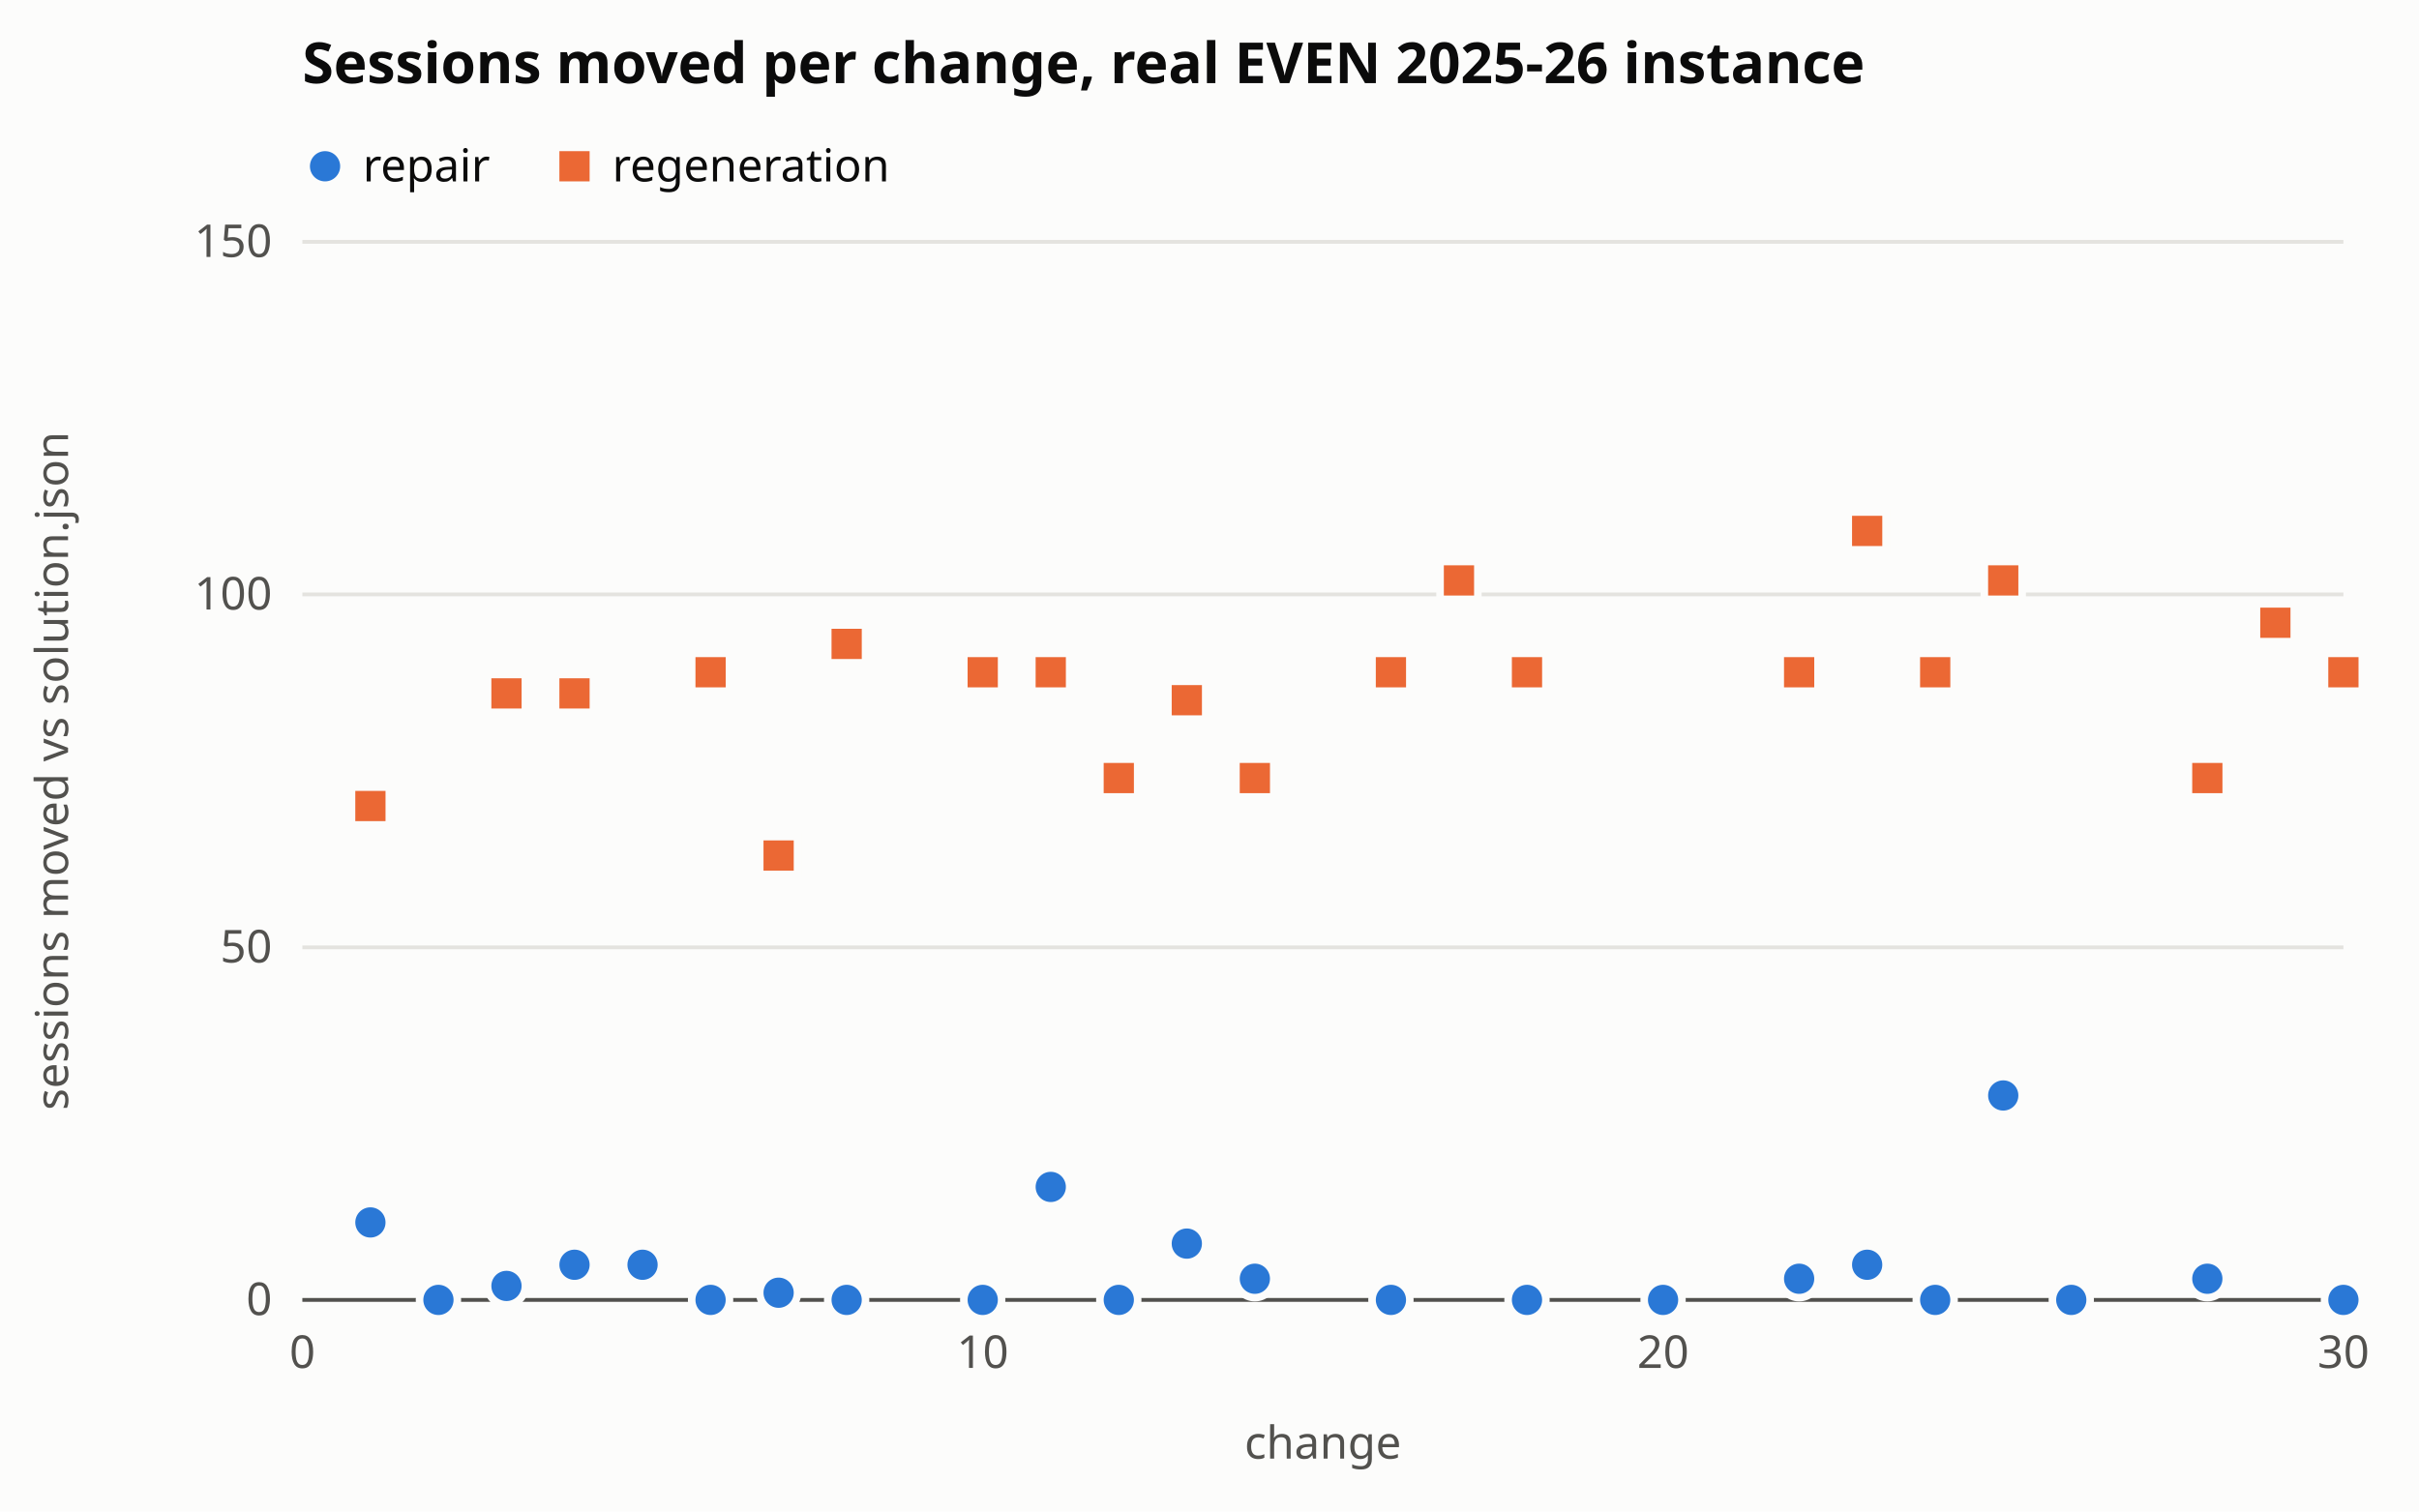
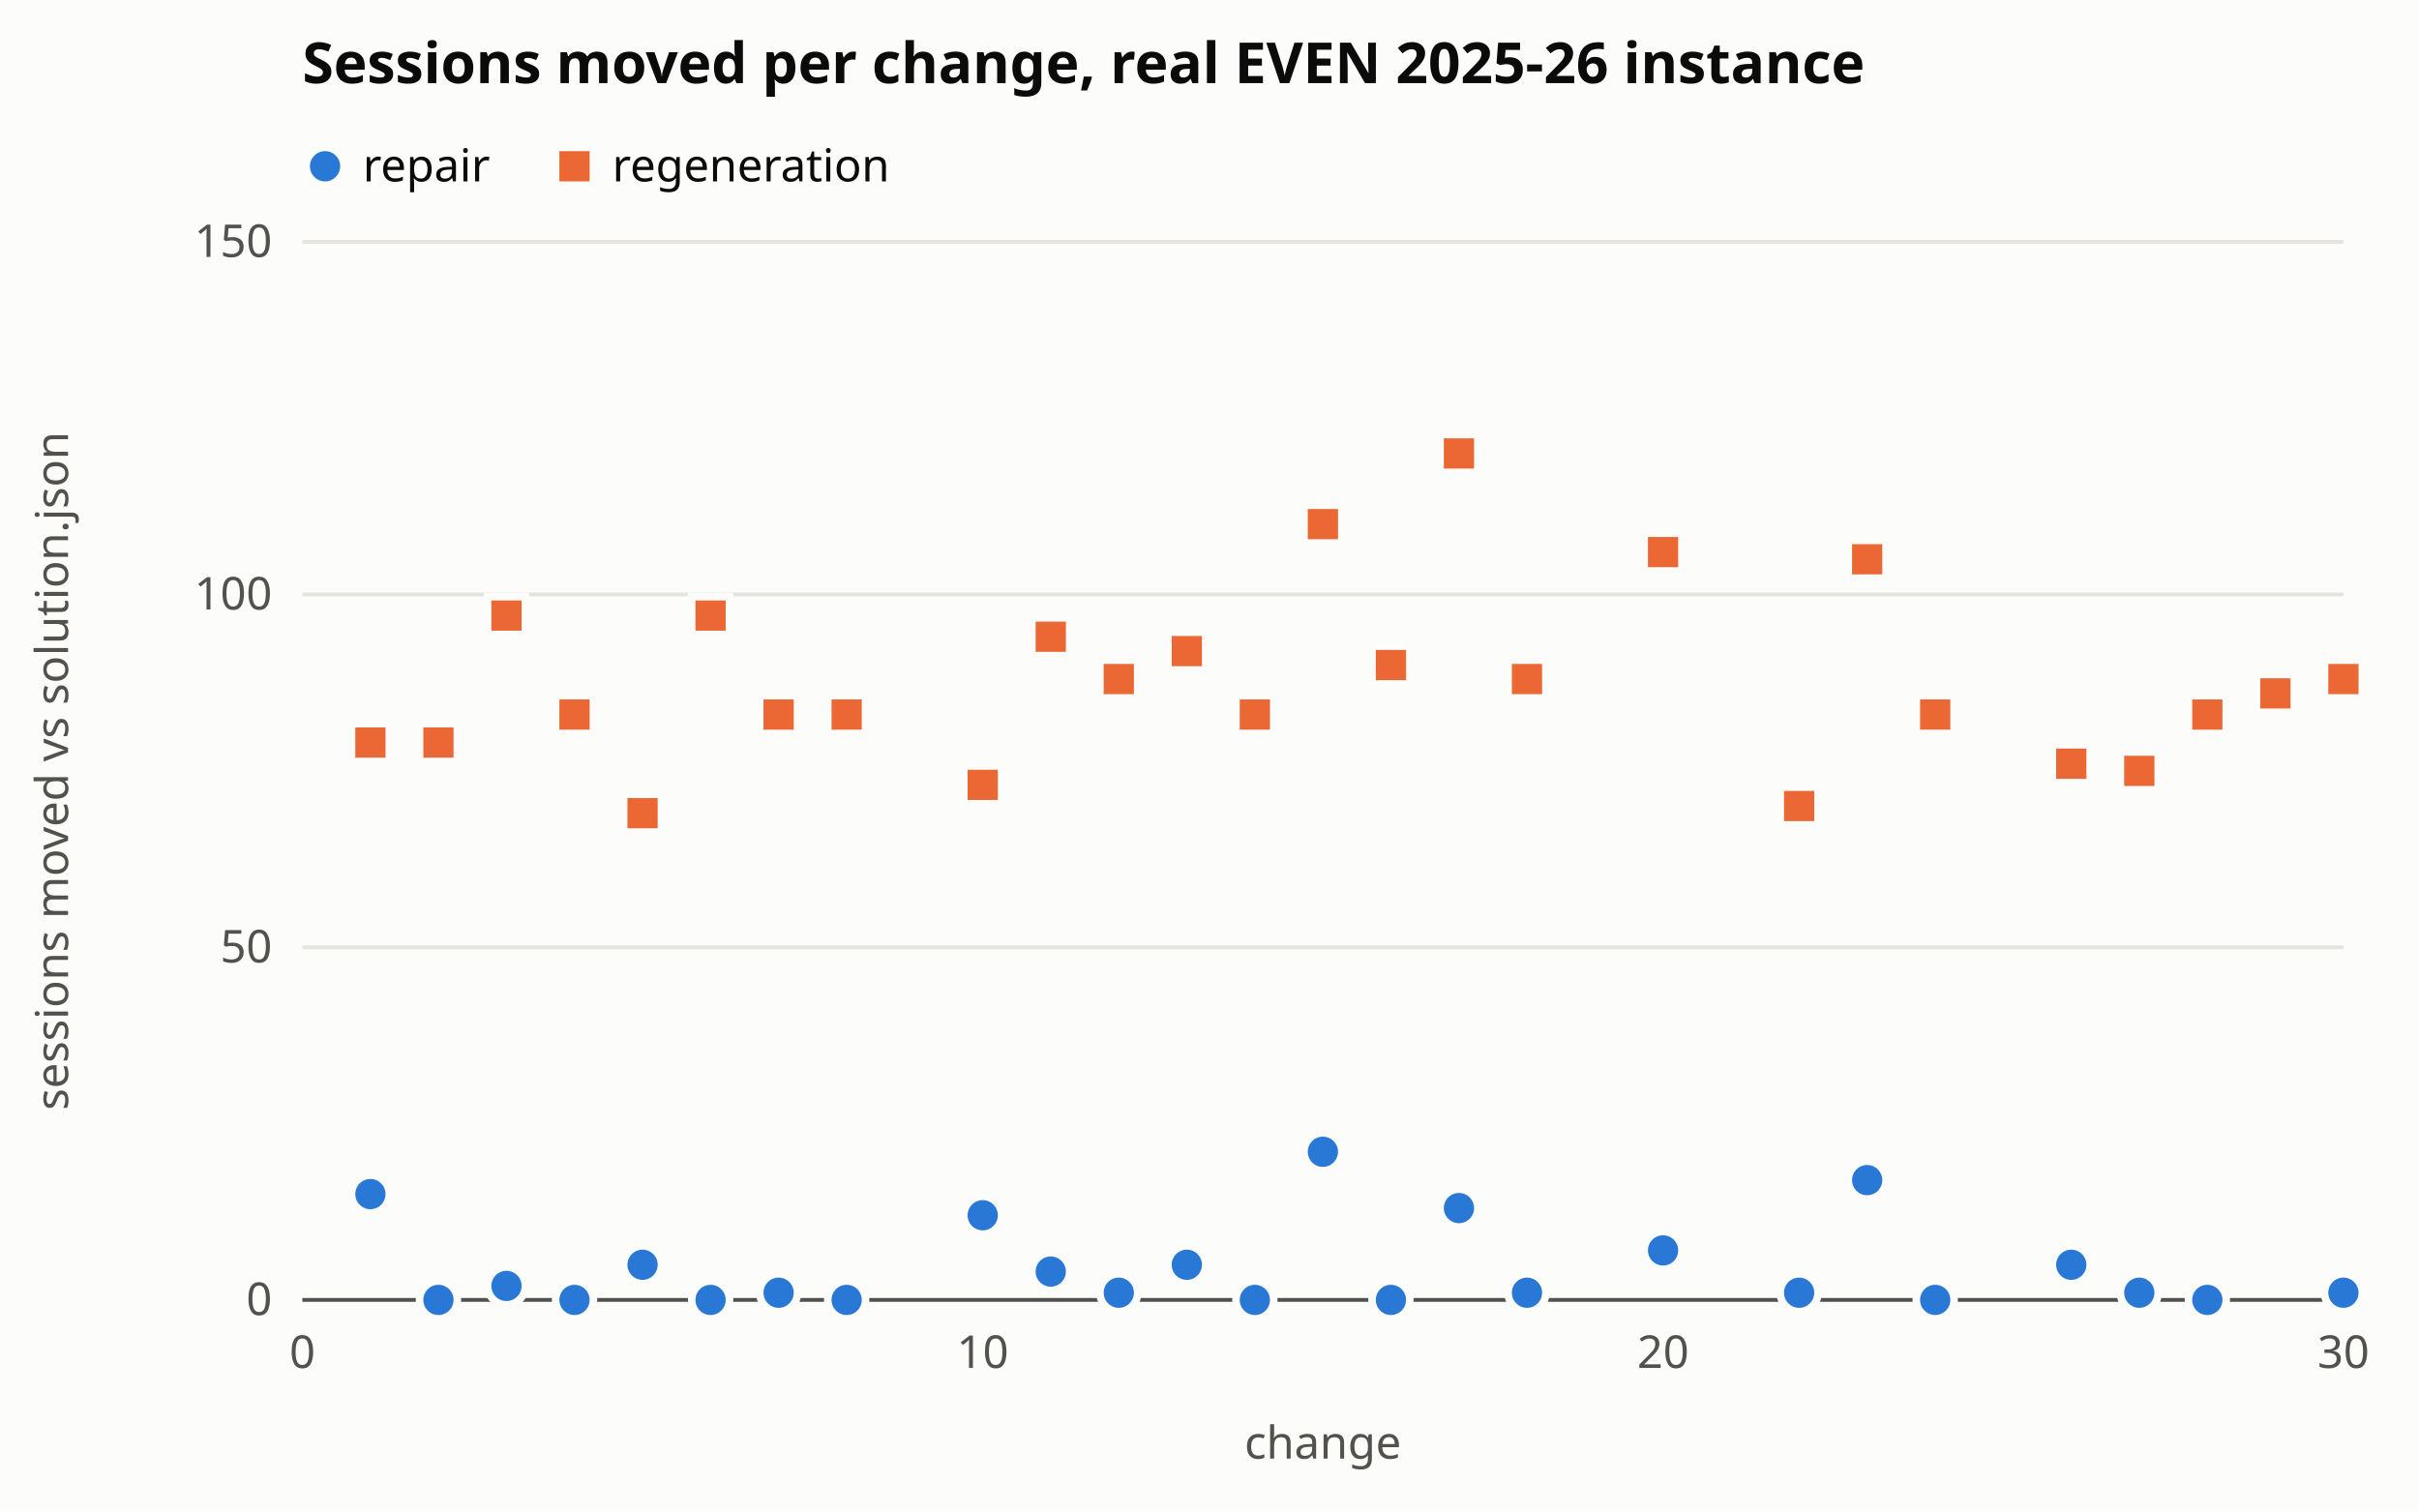
<svg xmlns="http://www.w3.org/2000/svg" width="640" height="400" viewBox="0 0 640 400" font-family="system-ui, sans-serif" font-size="12">
  <rect width="640" height="400" fill="#fcfcfb" />
  <text x="80.0" y="22.0" text-anchor="start" fill="#0b0b0b" font-size="15" font-weight="600">Sessions moved per change, real EVEN 2025-26 instance</text>
  <line x1="80" x2="620" y1="344.0" y2="344.0" stroke="#e4e3df" />
  <text x="72.0" y="348.0" text-anchor="end" fill="#52514e">0</text>
  <line x1="80" x2="620" y1="250.7" y2="250.7" stroke="#e4e3df" />
  <text x="72.0" y="254.7" text-anchor="end" fill="#52514e">50</text>
  <line x1="80" x2="620" y1="157.3" y2="157.3" stroke="#e4e3df" />
  <text x="72.0" y="161.3" text-anchor="end" fill="#52514e">100</text>
  <line x1="80" x2="620" y1="64.0" y2="64.0" stroke="#e4e3df" />
  <text x="72.0" y="68.0" text-anchor="end" fill="#52514e">150</text>
  <text x="80.0" y="362.0" text-anchor="middle" fill="#52514e">0</text>
  <text x="260.0" y="362.0" text-anchor="middle" fill="#52514e">10</text>
  <text x="440.0" y="362.0" text-anchor="middle" fill="#52514e">20</text>
  <text x="620.0" y="362.0" text-anchor="middle" fill="#52514e">30</text>
  <line x1="80" x2="620" y1="344" y2="344" stroke="#52514e" />
  <text x="350.0" y="386.0" text-anchor="middle" fill="#52514e">change</text>
  <text x="18.0" y="204.0" text-anchor="middle" fill="#52514e" transform="rotate(-90 18 204.0)">sessions moved vs solution.json</text>
  <circle cx="86.0" cy="44.0" r="5" fill="#2a78d6" stroke="#fcfcfb" stroke-width="2" />
  <text x="96.0" y="48.0" text-anchor="start" fill="#0b0b0b">repair</text>
-   <circle cx="98.0" cy="323.5" r="5" fill="#2a78d6" stroke="#fcfcfb" stroke-width="2" />
+   <circle cx="98.0" cy="316.0" r="5" fill="#2a78d6" stroke="#fcfcfb" stroke-width="2" />
  <circle cx="116.0" cy="344.0" r="5" fill="#2a78d6" stroke="#fcfcfb" stroke-width="2" />
  <circle cx="134.0" cy="340.3" r="5" fill="#2a78d6" stroke="#fcfcfb" stroke-width="2" />
-   <circle cx="152.0" cy="334.7" r="5" fill="#2a78d6" stroke="#fcfcfb" stroke-width="2" />
+   <circle cx="152.0" cy="344.0" r="5" fill="#2a78d6" stroke="#fcfcfb" stroke-width="2" />
  <circle cx="170.0" cy="334.7" r="5" fill="#2a78d6" stroke="#fcfcfb" stroke-width="2" />
  <circle cx="188.0" cy="344.0" r="5" fill="#2a78d6" stroke="#fcfcfb" stroke-width="2" />
  <circle cx="206.0" cy="342.1" r="5" fill="#2a78d6" stroke="#fcfcfb" stroke-width="2" />
  <circle cx="224.0" cy="344.0" r="5" fill="#2a78d6" stroke="#fcfcfb" stroke-width="2" />
-   <circle cx="260.0" cy="344.0" r="5" fill="#2a78d6" stroke="#fcfcfb" stroke-width="2" />
-   <circle cx="278.0" cy="314.1" r="5" fill="#2a78d6" stroke="#fcfcfb" stroke-width="2" />
-   <circle cx="296.0" cy="344.0" r="5" fill="#2a78d6" stroke="#fcfcfb" stroke-width="2" />
-   <circle cx="314.0" cy="329.1" r="5" fill="#2a78d6" stroke="#fcfcfb" stroke-width="2" />
-   <circle cx="332.0" cy="338.4" r="5" fill="#2a78d6" stroke="#fcfcfb" stroke-width="2" />
+   <circle cx="260.0" cy="321.6" r="5" fill="#2a78d6" stroke="#fcfcfb" stroke-width="2" />
+   <circle cx="278.0" cy="336.5" r="5" fill="#2a78d6" stroke="#fcfcfb" stroke-width="2" />
+   <circle cx="296.0" cy="342.1" r="5" fill="#2a78d6" stroke="#fcfcfb" stroke-width="2" />
+   <circle cx="314.0" cy="334.7" r="5" fill="#2a78d6" stroke="#fcfcfb" stroke-width="2" />
+   <circle cx="332.0" cy="344.0" r="5" fill="#2a78d6" stroke="#fcfcfb" stroke-width="2" />
+   <circle cx="350.0" cy="304.8" r="5" fill="#2a78d6" stroke="#fcfcfb" stroke-width="2" />
  <circle cx="368.0" cy="344.0" r="5" fill="#2a78d6" stroke="#fcfcfb" stroke-width="2" />
-   <circle cx="404.0" cy="344.0" r="5" fill="#2a78d6" stroke="#fcfcfb" stroke-width="2" />
-   <circle cx="440.0" cy="344.0" r="5" fill="#2a78d6" stroke="#fcfcfb" stroke-width="2" />
-   <circle cx="476.0" cy="338.4" r="5" fill="#2a78d6" stroke="#fcfcfb" stroke-width="2" />
-   <circle cx="494.0" cy="334.7" r="5" fill="#2a78d6" stroke="#fcfcfb" stroke-width="2" />
+   <circle cx="386.0" cy="319.7" r="5" fill="#2a78d6" stroke="#fcfcfb" stroke-width="2" />
+   <circle cx="404.0" cy="342.1" r="5" fill="#2a78d6" stroke="#fcfcfb" stroke-width="2" />
+   <circle cx="440.0" cy="330.9" r="5" fill="#2a78d6" stroke="#fcfcfb" stroke-width="2" />
+   <circle cx="476.0" cy="342.1" r="5" fill="#2a78d6" stroke="#fcfcfb" stroke-width="2" />
+   <circle cx="494.0" cy="312.3" r="5" fill="#2a78d6" stroke="#fcfcfb" stroke-width="2" />
  <circle cx="512.0" cy="344.0" r="5" fill="#2a78d6" stroke="#fcfcfb" stroke-width="2" />
-   <circle cx="530.0" cy="289.9" r="5" fill="#2a78d6" stroke="#fcfcfb" stroke-width="2" />
-   <circle cx="548.0" cy="344.0" r="5" fill="#2a78d6" stroke="#fcfcfb" stroke-width="2" />
-   <circle cx="584.0" cy="338.4" r="5" fill="#2a78d6" stroke="#fcfcfb" stroke-width="2" />
-   <circle cx="620.0" cy="344.0" r="5" fill="#2a78d6" stroke="#fcfcfb" stroke-width="2" />
+   <circle cx="548.0" cy="334.7" r="5" fill="#2a78d6" stroke="#fcfcfb" stroke-width="2" />
+   <circle cx="566.0" cy="342.1" r="5" fill="#2a78d6" stroke="#fcfcfb" stroke-width="2" />
+   <circle cx="584.0" cy="344.0" r="5" fill="#2a78d6" stroke="#fcfcfb" stroke-width="2" />
+   <circle cx="620.0" cy="342.1" r="5" fill="#2a78d6" stroke="#fcfcfb" stroke-width="2" />
  <rect x="147.0" y="39.0" width="10" height="10" fill="#eb6834" stroke="#fcfcfb" stroke-width="2" />
  <text x="162.0" y="48.0" text-anchor="start" fill="#0b0b0b">regeneration</text>
-   <rect x="93.0" y="208.3" width="10" height="10" fill="#eb6834" stroke="#fcfcfb" stroke-width="2" />
-   <rect x="129.0" y="178.5" width="10" height="10" fill="#eb6834" stroke="#fcfcfb" stroke-width="2" />
-   <rect x="147.0" y="178.5" width="10" height="10" fill="#eb6834" stroke="#fcfcfb" stroke-width="2" />
-   <rect x="183.0" y="172.9" width="10" height="10" fill="#eb6834" stroke="#fcfcfb" stroke-width="2" />
-   <rect x="201.0" y="221.4" width="10" height="10" fill="#eb6834" stroke="#fcfcfb" stroke-width="2" />
-   <rect x="219.0" y="165.4" width="10" height="10" fill="#eb6834" stroke="#fcfcfb" stroke-width="2" />
-   <rect x="255.0" y="172.9" width="10" height="10" fill="#eb6834" stroke="#fcfcfb" stroke-width="2" />
-   <rect x="273.0" y="172.9" width="10" height="10" fill="#eb6834" stroke="#fcfcfb" stroke-width="2" />
-   <rect x="291.0" y="200.9" width="10" height="10" fill="#eb6834" stroke="#fcfcfb" stroke-width="2" />
-   <rect x="309.0" y="180.3" width="10" height="10" fill="#eb6834" stroke="#fcfcfb" stroke-width="2" />
-   <rect x="327.0" y="200.9" width="10" height="10" fill="#eb6834" stroke="#fcfcfb" stroke-width="2" />
-   <rect x="363.0" y="172.9" width="10" height="10" fill="#eb6834" stroke="#fcfcfb" stroke-width="2" />
-   <rect x="381.0" y="148.6" width="10" height="10" fill="#eb6834" stroke="#fcfcfb" stroke-width="2" />
-   <rect x="399.0" y="172.9" width="10" height="10" fill="#eb6834" stroke="#fcfcfb" stroke-width="2" />
-   <rect x="471.0" y="172.9" width="10" height="10" fill="#eb6834" stroke="#fcfcfb" stroke-width="2" />
-   <rect x="489.0" y="135.5" width="10" height="10" fill="#eb6834" stroke="#fcfcfb" stroke-width="2" />
-   <rect x="507.0" y="172.9" width="10" height="10" fill="#eb6834" stroke="#fcfcfb" stroke-width="2" />
-   <rect x="525.0" y="148.6" width="10" height="10" fill="#eb6834" stroke="#fcfcfb" stroke-width="2" />
-   <rect x="579.0" y="200.9" width="10" height="10" fill="#eb6834" stroke="#fcfcfb" stroke-width="2" />
-   <rect x="597.0" y="159.8" width="10" height="10" fill="#eb6834" stroke="#fcfcfb" stroke-width="2" />
-   <rect x="615.0" y="172.9" width="10" height="10" fill="#eb6834" stroke="#fcfcfb" stroke-width="2" />
+   <rect x="93.0" y="191.5" width="10" height="10" fill="#eb6834" stroke="#fcfcfb" stroke-width="2" />
+   <rect x="111.0" y="191.5" width="10" height="10" fill="#eb6834" stroke="#fcfcfb" stroke-width="2" />
+   <rect x="129.0" y="157.9" width="10" height="10" fill="#eb6834" stroke="#fcfcfb" stroke-width="2" />
+   <rect x="147.0" y="184.1" width="10" height="10" fill="#eb6834" stroke="#fcfcfb" stroke-width="2" />
+   <rect x="165.0" y="210.2" width="10" height="10" fill="#eb6834" stroke="#fcfcfb" stroke-width="2" />
+   <rect x="183.0" y="157.9" width="10" height="10" fill="#eb6834" stroke="#fcfcfb" stroke-width="2" />
+   <rect x="201.0" y="184.1" width="10" height="10" fill="#eb6834" stroke="#fcfcfb" stroke-width="2" />
+   <rect x="219.0" y="184.1" width="10" height="10" fill="#eb6834" stroke="#fcfcfb" stroke-width="2" />
+   <rect x="255.0" y="202.7" width="10" height="10" fill="#eb6834" stroke="#fcfcfb" stroke-width="2" />
+   <rect x="273.0" y="163.5" width="10" height="10" fill="#eb6834" stroke="#fcfcfb" stroke-width="2" />
+   <rect x="291.0" y="174.7" width="10" height="10" fill="#eb6834" stroke="#fcfcfb" stroke-width="2" />
+   <rect x="309.0" y="167.3" width="10" height="10" fill="#eb6834" stroke="#fcfcfb" stroke-width="2" />
+   <rect x="327.0" y="184.1" width="10" height="10" fill="#eb6834" stroke="#fcfcfb" stroke-width="2" />
+   <rect x="345.0" y="133.7" width="10" height="10" fill="#eb6834" stroke="#fcfcfb" stroke-width="2" />
+   <rect x="363.0" y="171.0" width="10" height="10" fill="#eb6834" stroke="#fcfcfb" stroke-width="2" />
+   <rect x="381.0" y="115.0" width="10" height="10" fill="#eb6834" stroke="#fcfcfb" stroke-width="2" />
+   <rect x="399.0" y="174.7" width="10" height="10" fill="#eb6834" stroke="#fcfcfb" stroke-width="2" />
+   <rect x="435.0" y="141.1" width="10" height="10" fill="#eb6834" stroke="#fcfcfb" stroke-width="2" />
+   <rect x="471.0" y="208.3" width="10" height="10" fill="#eb6834" stroke="#fcfcfb" stroke-width="2" />
+   <rect x="489.0" y="143.0" width="10" height="10" fill="#eb6834" stroke="#fcfcfb" stroke-width="2" />
+   <rect x="507.0" y="184.1" width="10" height="10" fill="#eb6834" stroke="#fcfcfb" stroke-width="2" />
+   <rect x="543.0" y="197.1" width="10" height="10" fill="#eb6834" stroke="#fcfcfb" stroke-width="2" />
+   <rect x="561.0" y="199.0" width="10" height="10" fill="#eb6834" stroke="#fcfcfb" stroke-width="2" />
+   <rect x="579.0" y="184.1" width="10" height="10" fill="#eb6834" stroke="#fcfcfb" stroke-width="2" />
+   <rect x="597.0" y="178.5" width="10" height="10" fill="#eb6834" stroke="#fcfcfb" stroke-width="2" />
+   <rect x="615.0" y="174.7" width="10" height="10" fill="#eb6834" stroke="#fcfcfb" stroke-width="2" />
</svg>
